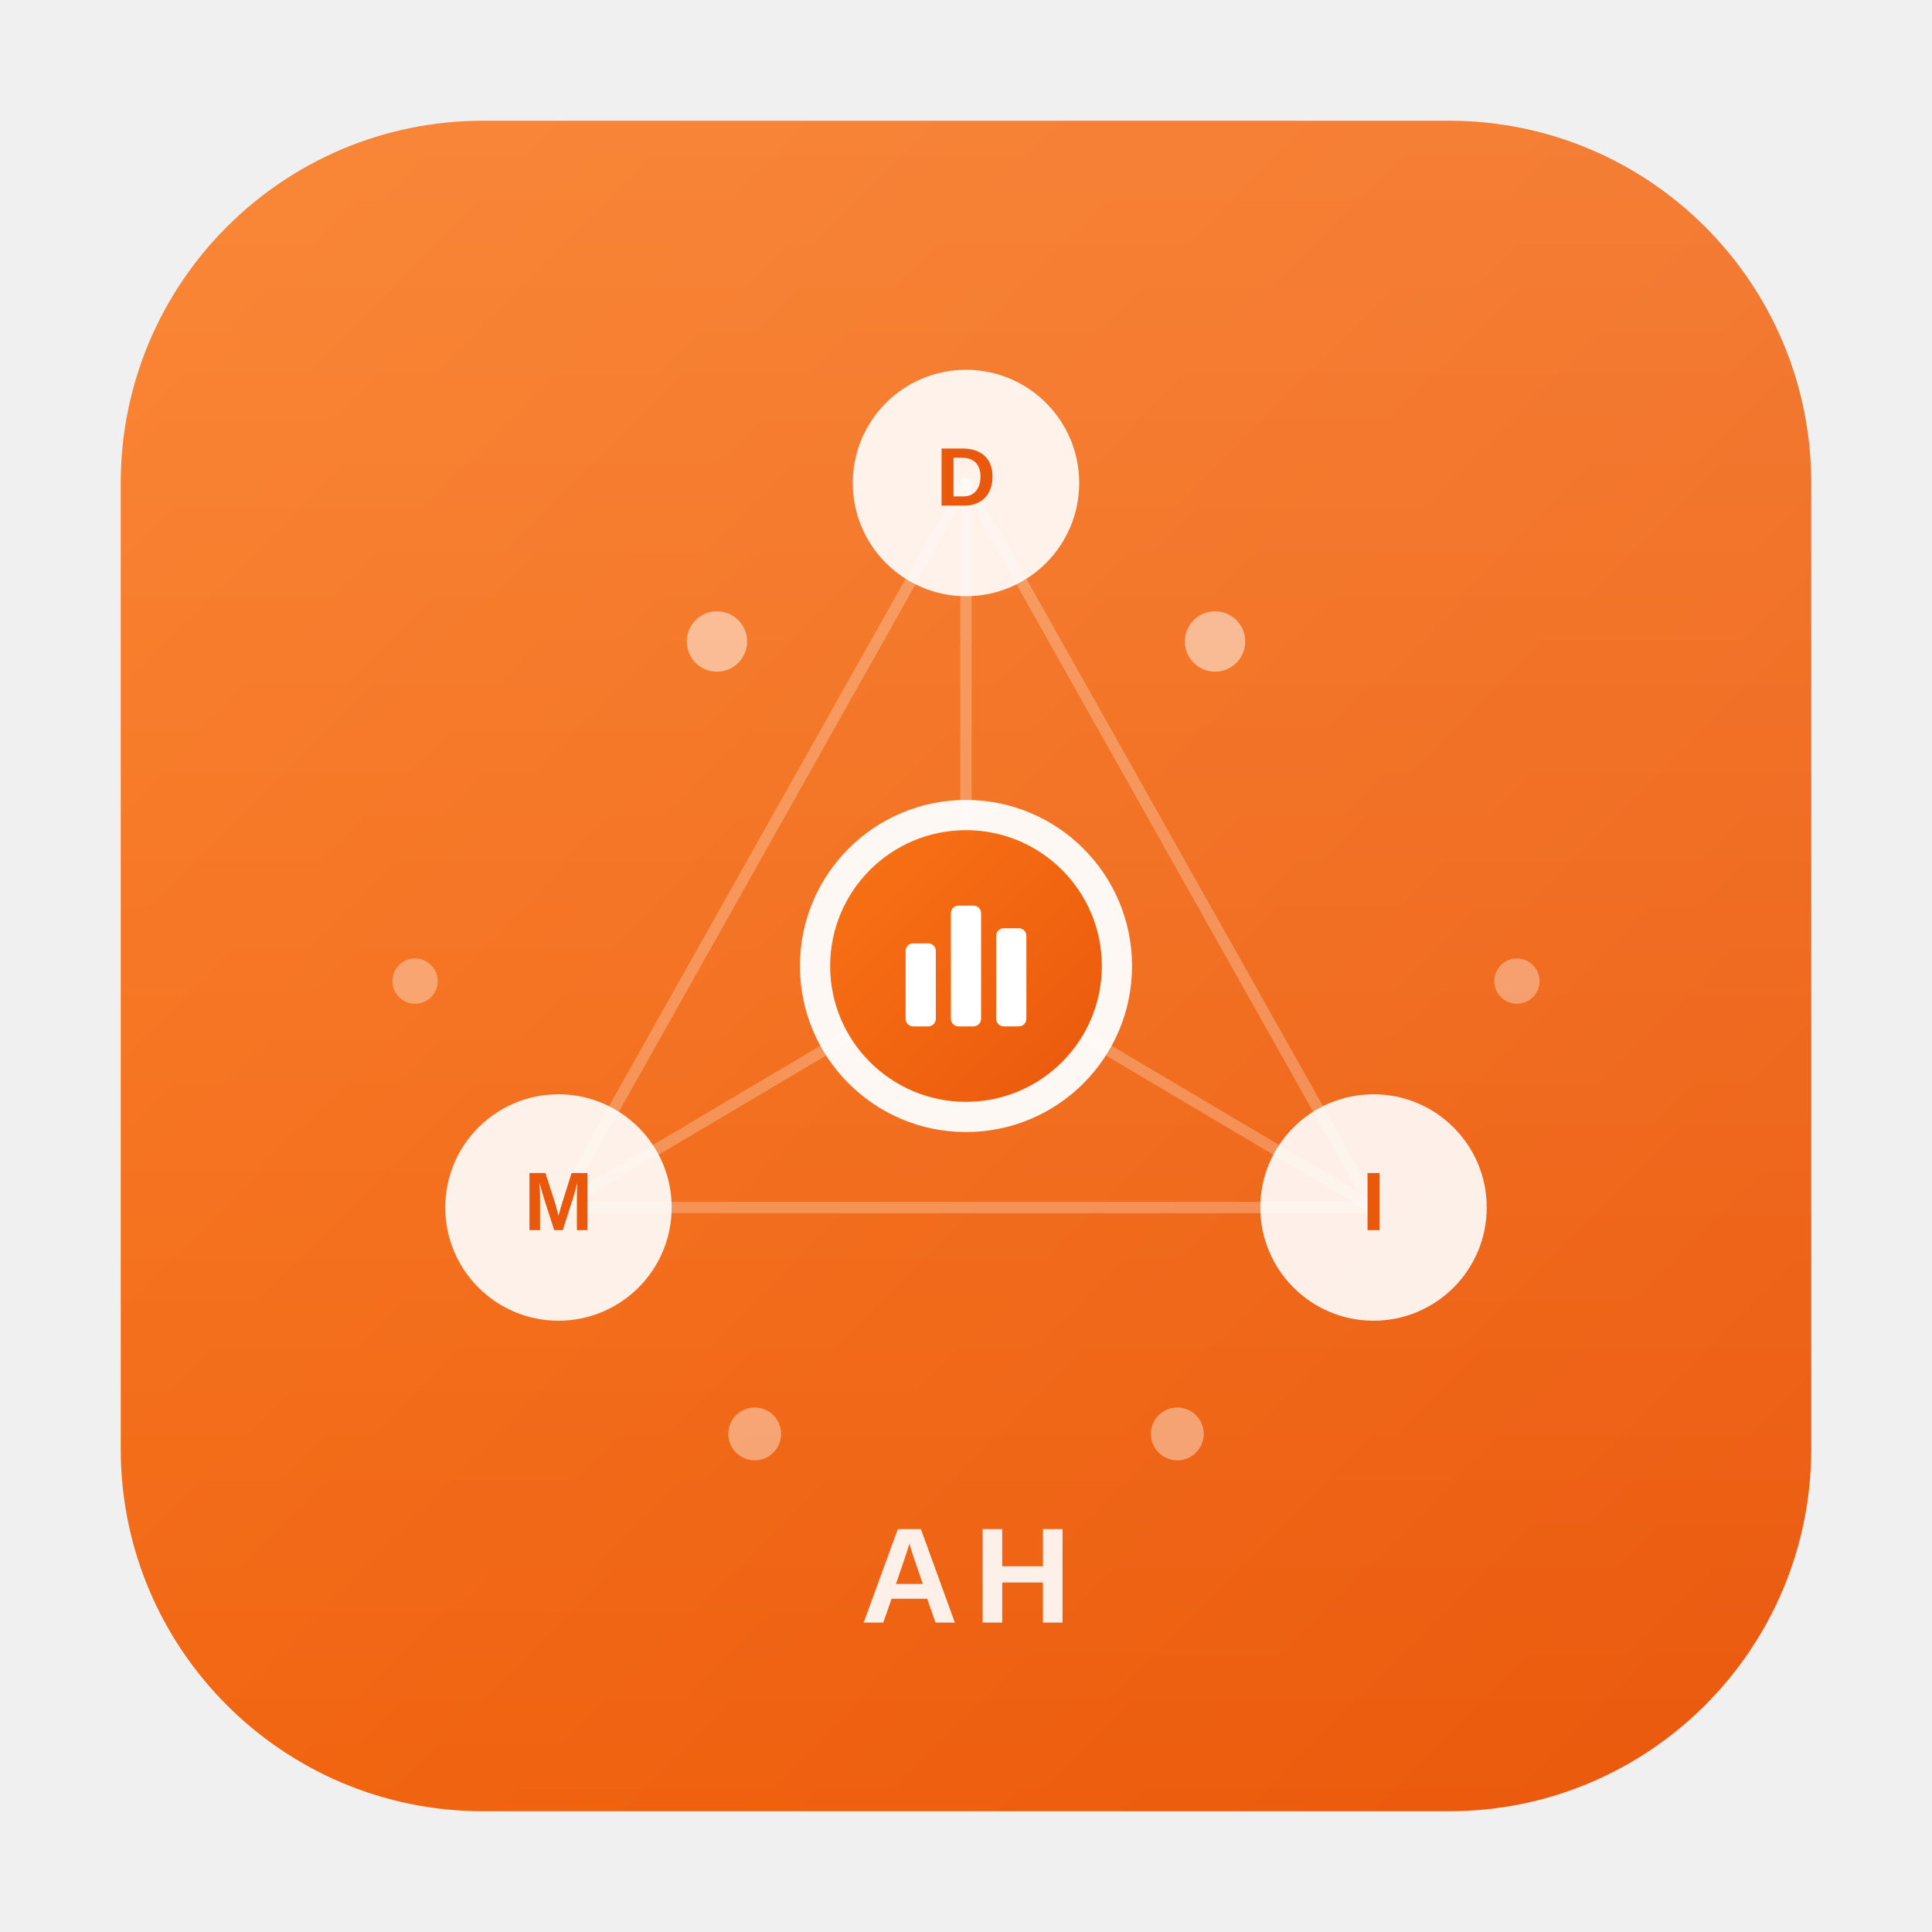
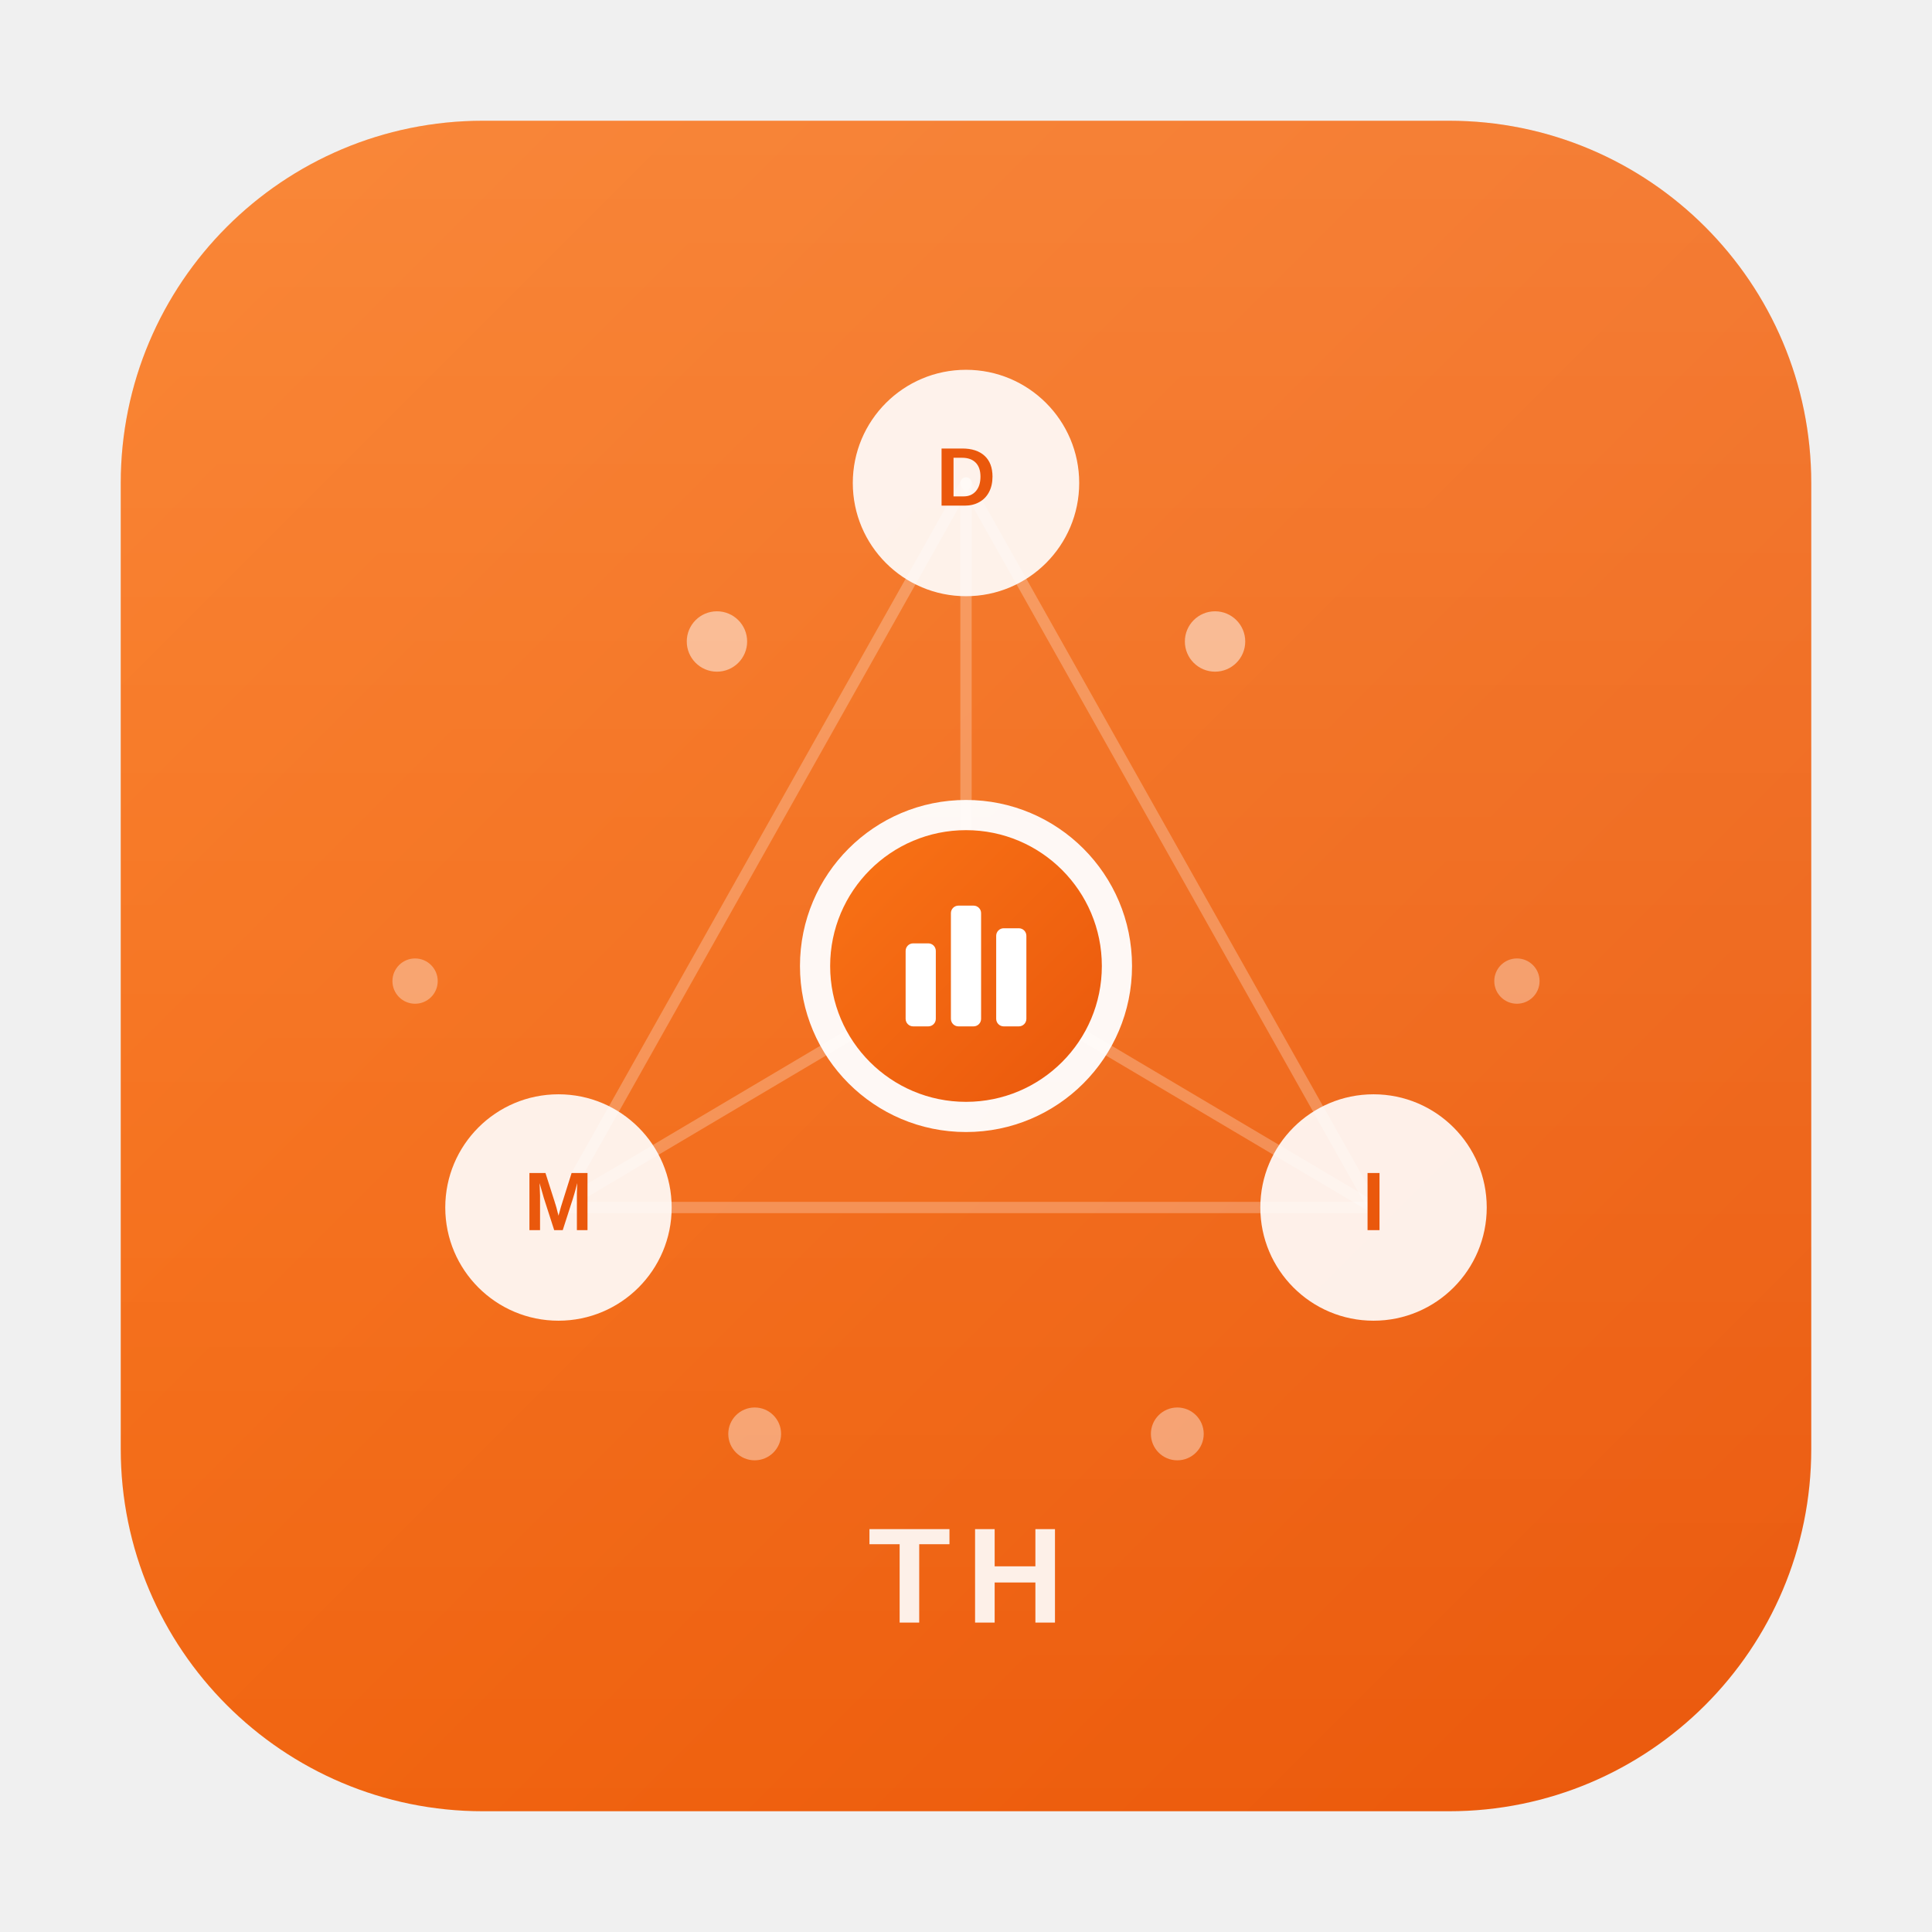
<svg xmlns="http://www.w3.org/2000/svg" viewBox="0 0 512 512" fill="none">
  <defs>
    <linearGradient id="bg" x1="0%" y1="0%" x2="100%" y2="100%">
      <stop offset="0%" style="stop-color:#f97316" />
      <stop offset="100%" style="stop-color:#ea580c" />
    </linearGradient>
    <linearGradient id="glow" x1="50%" y1="0%" x2="50%" y2="100%">
      <stop offset="0%" style="stop-color:#fff;stop-opacity:0.15" />
      <stop offset="100%" style="stop-color:#fff;stop-opacity:0" />
    </linearGradient>
  </defs>
  <rect x="32" y="32" width="448" height="448" rx="96" fill="url(#bg)" />
  <rect x="32" y="32" width="448" height="448" rx="96" fill="url(#glow)" />
  <g stroke="#fff" stroke-opacity="0.25" stroke-width="3" stroke-linecap="round">
    <line x1="256" y1="128" x2="256" y2="256" />
    <line x1="148" y1="320" x2="256" y2="256" />
    <line x1="364" y1="320" x2="256" y2="256" />
    <line x1="256" y1="128" x2="148" y2="320" />
    <line x1="256" y1="128" x2="364" y2="320" />
    <line x1="148" y1="320" x2="364" y2="320" />
  </g>
  <circle cx="256" cy="256" r="44" fill="#fff" fill-opacity="0.95" />
  <circle cx="256" cy="256" r="36" fill="url(#bg)" />
  <rect x="240" y="250" width="8" height="22" rx="2" fill="#fff" />
  <rect x="252" y="240" width="8" height="32" rx="2" fill="#fff" />
  <rect x="264" y="246" width="8" height="26" rx="2" fill="#fff" />
  <circle cx="256" cy="128" r="30" fill="#fff" fill-opacity="0.9" />
  <text x="256" y="134" text-anchor="middle" font-family="Arial,sans-serif" font-weight="700" font-size="22" fill="#ea580c">D</text>
  <circle cx="148" cy="320" r="30" fill="#fff" fill-opacity="0.9" />
  <text x="148" y="326" text-anchor="middle" font-family="Arial,sans-serif" font-weight="700" font-size="22" fill="#ea580c">M</text>
  <circle cx="364" cy="320" r="30" fill="#fff" fill-opacity="0.9" />
  <text x="364" y="326" text-anchor="middle" font-family="Arial,sans-serif" font-weight="700" font-size="22" fill="#ea580c">I</text>
  <circle cx="190" cy="170" r="8" fill="#fff" fill-opacity="0.5" />
  <circle cx="322" cy="170" r="8" fill="#fff" fill-opacity="0.5" />
  <circle cx="110" cy="260" r="6" fill="#fff" fill-opacity="0.35" />
  <circle cx="402" cy="260" r="6" fill="#fff" fill-opacity="0.35" />
  <circle cx="200" cy="380" r="7" fill="#fff" fill-opacity="0.4" />
  <circle cx="312" cy="380" r="7" fill="#fff" fill-opacity="0.4" />
-   <text x="256" y="430" text-anchor="middle" font-family="Arial,sans-serif" font-weight="800" font-size="36" fill="#fff" opacity="0.9" letter-spacing="4">AH</text>
+   <text x="256" y="430" text-anchor="middle" font-family="Arial,sans-serif" font-weight="800" font-size="36" fill="#fff" opacity="0.9" letter-spacing="4">TH</text>
</svg>
